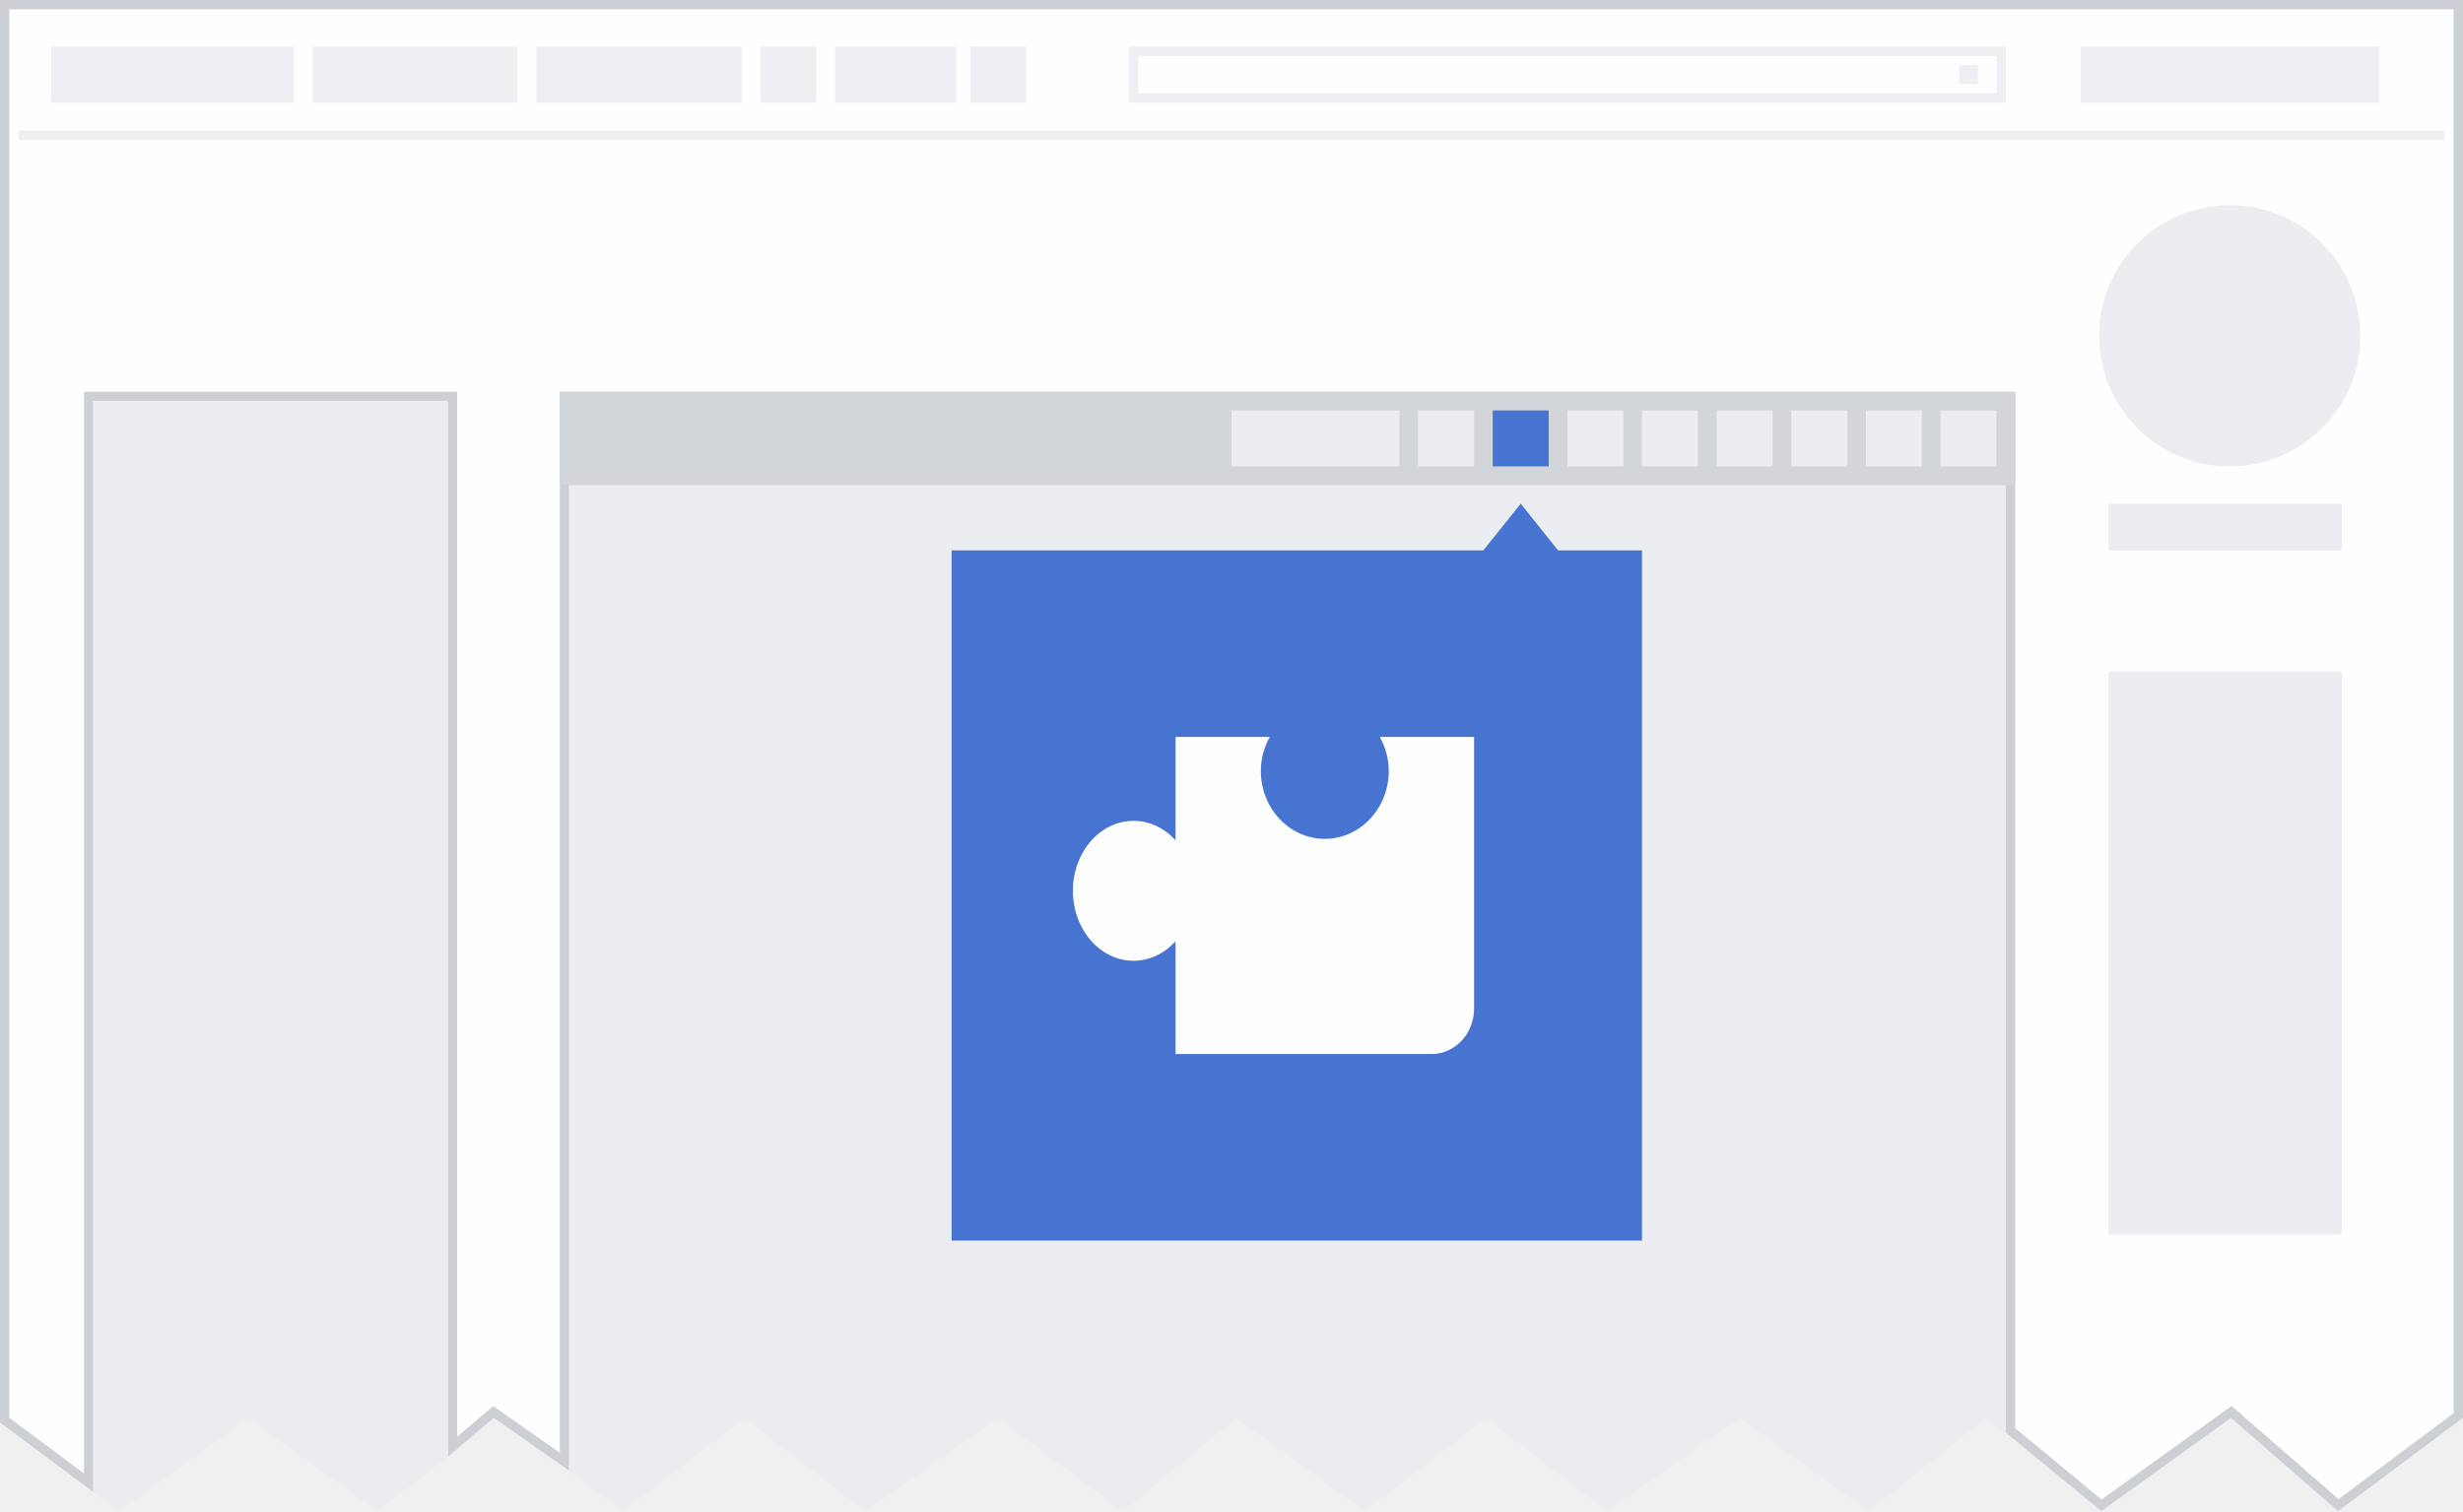
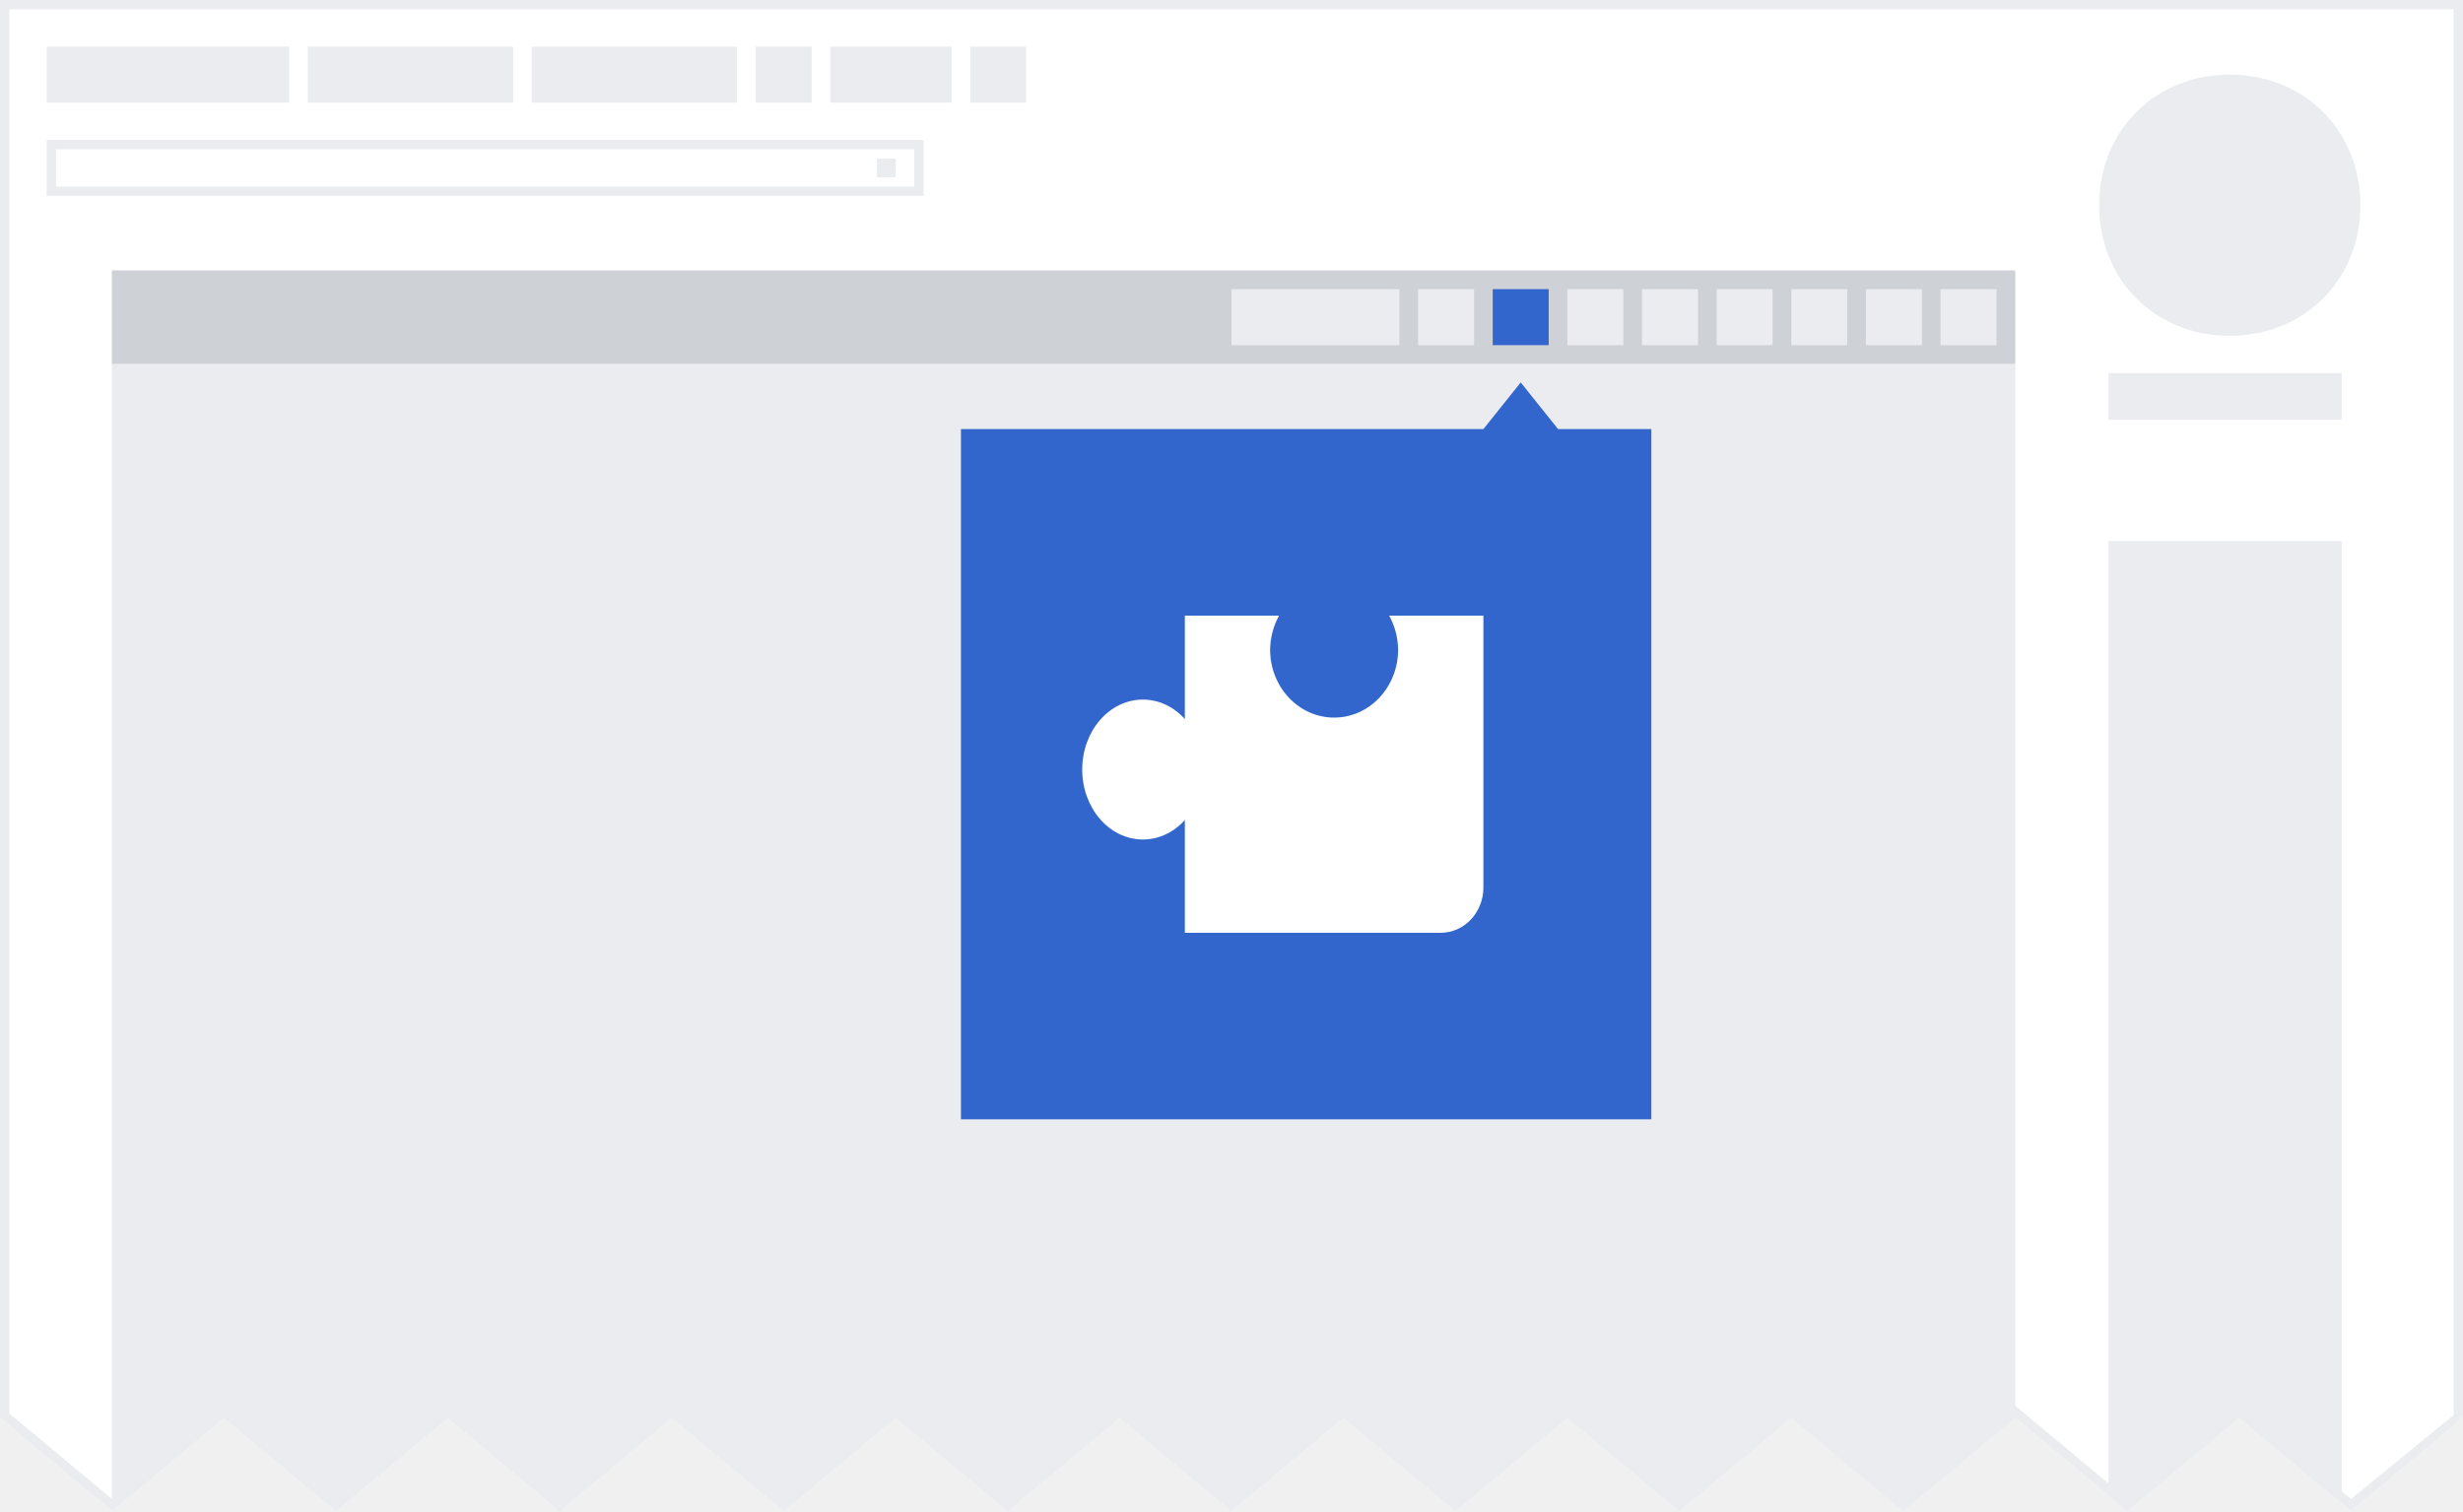
- <svg xmlns="http://www.w3.org/2000/svg" width="264" height="162">
-   <g fill="none" fill-rule="evenodd" opacity=".9">
-     <path fill="#FFF" d="M250.634 161.357l12.866-9.607V.5H.5v151.75l9 6.704V42.5h39v112.6l4.393-3.73 7.607 5.33V42.5h155v110.85l9.75 8.03 13.917-10.02z" />
-     <path fill="#C8CCD1" d="M1 1v150.998l8 5.96V42h40v112.02l3.274-2.78.59-.5.632.442L60 155.738V42h156v111.1l9.257 7.66 13.295-9.57.645-.463.598.52 10.864 9.47L263 151.5V1H1zM0 0h264v152l-13.39 10-11.475-10-13.89 10L215 153.6V43H61v114.66L52.922 152 48 156.18V43H10v116.95L0 152.5V0z" />
-     <path fill="#EAECF0" d="M61 157.66V43h154v110.6l-2.145-1.6-12.555 10-13.81-10-14.228 10-12.972-10-12.973 10-13.81-10-12.137 10-13.39-10-14.23 10-12.972-10-12.974 10L61 157.66zM253 36c0-7.732-6.268-14-14-14s-14 6.268-14 14 6.268 14 14 14 14-6.268 14-14zM10 159.95V43h38v113.18L40.45 162l-13.812-10-13.89 10zM226 132.354V72h25v60.354h-25z" />
-     <path fill="#EDEEF2" d="M31.49 5h-26v6h26zM55.49 5h-22v6h22zM122 6v4h92V6h-92zm-1-1h94v6h-94V5zM79.49 5h-22v6h22zM102.49 5h-13v6h13zM87.49 5h-6v6h6zM110 5h-6v6h6zM255 5h-32v6h32z" />
-     <path fill="#EDEEF2" stroke="#EDEEF2" d="M262 14.5H2" />
-     <path fill="#EDEEF2" d="M212 7h-2v2h2z" />
-     <path fill="#EAECF0" d="M226 59v-5h25v5z" />
-     <path fill="#CED1D6" d="M216 42H60v10h156z" />
-     <path fill="#EAECF0" d="M158 44h-6v6h6z" />
-     <path fill="#36C" d="M166 44h-6v6h6z" />
-     <path fill="#EAECF0" d="M182 44h-6v6h6zM190 44h-6v6h6zM198 44h-6v6h6zM206 44h-6v6h6zM214 44h-6v6h6zM138 44h-6v6h6zM144 44h-6v6h6zM150 44h-6v6h6zM174 44h-6v6h6z" />
-     <path fill="#36C" d="M176 59h-74v74h74zM163 54l-4 5h8z" />
-     <g fill="#FFF" transform="matrix(-1 0 0 1 158 79)">
-       <ellipse cx="36.5" cy="16.5" rx="6.5" ry="7.5" />
-       <path d="M21.897 0c.616 1.103.948 2.36.96 3.643 0 4.024-3.07 7.286-6.857 7.286s-6.857-3.262-6.857-7.286c.013-1.283.344-2.54.96-3.643H0v29.143C0 31.825 2.047 34 4.571 34H32V0H21.897z" />
+ <svg xmlns="http://www.w3.org/2000/svg" width="264" height="162" viewBox="0 0 264 162">
+   <defs>
+     <clipPath id="a">
+       <path d="M0 0v152l12 10 12-10 12 10 12-10 12 10 12-10 12 10 12-10 12 10 12-10 12 10 12-10 12 10 12-10 12 10 12-10 12 10 12-10 12 10 12-10 12 10 12-10V0z" />
+     </clipPath>
+   </defs>
+   <g clip-path="url(#a)" transform="matrix(-1 0 0 1 264 0)" fill="#eaecf0">
+     <path d="M0 0h264v162H0" fill="#fff" />
+     <path d="M11 22c0-8 6-14 14-14s14 6 14 14-6 14-14 14-14-6-14-14m27 23v-5H13v5h25M38 163V58H13v106h25M233 5h26v6h-26zm-24 0h22v6h-22zm-24 0h22v6h-22zm-23 0h13v6h-13zm15 0h6v6h-6zm-23 0h6v6h-6z" />
+     <g>
+       <path d="M258 16v4h-92v-4h92m1-1h-94v6h94z" />
+       <path d="M168 17h2v2h-2z" />
    </g>
+     <path d="M252 162V29H48v133z" />
+     <path d="M0 0v162h264V0zm1 1h262v150.53l-11 9.17-12-10-12 10-12-10-12 10-12-10-12 10-12-10-12 10-12-10-12 10-12-10-12 10-12-10-12 10-12-10-12 10-12-10-12 10-12-10-12 10-11-9z" />
+   </g>
+   <path d="M216 29H12v10h204z" fill="#ced1d6" />
+   <path d="M214 31h-6v6h6zm-8 0h-6v6h6zm-8 0h-6v6h6zm-8 0h-6v6h6zm-8 0h-6v6h6zm-8 0h-6v6h6zm-16 0h-6v6h6zm-8 0h-6v6h6zm-6 0h-6v6h6zm-6 0h-6v6h6z" fill="#eaecf0" />
+   <path d="M166 31h-6v6h6zM177 46h-74v74h74zm-14-5l-4 5h8z" fill="#36c" />
+   <g transform="matrix(-1 0 0 1 159 66)" fill="#fff">
+     <ellipse cx="36.5" cy="16.5" rx="6.5" ry="7.5" />
+     <path d="M21.9 0c.61 1.1.94 2.36.96 3.64 0 4.03-3.07 7.29-6.86 7.29-3.79 0-6.86-3.26-6.86-7.29.02-1.28.35-2.54.96-3.64H0v29.14C0 31.83 2.05 34 4.57 34H32V0z" />
  </g>
</svg>
